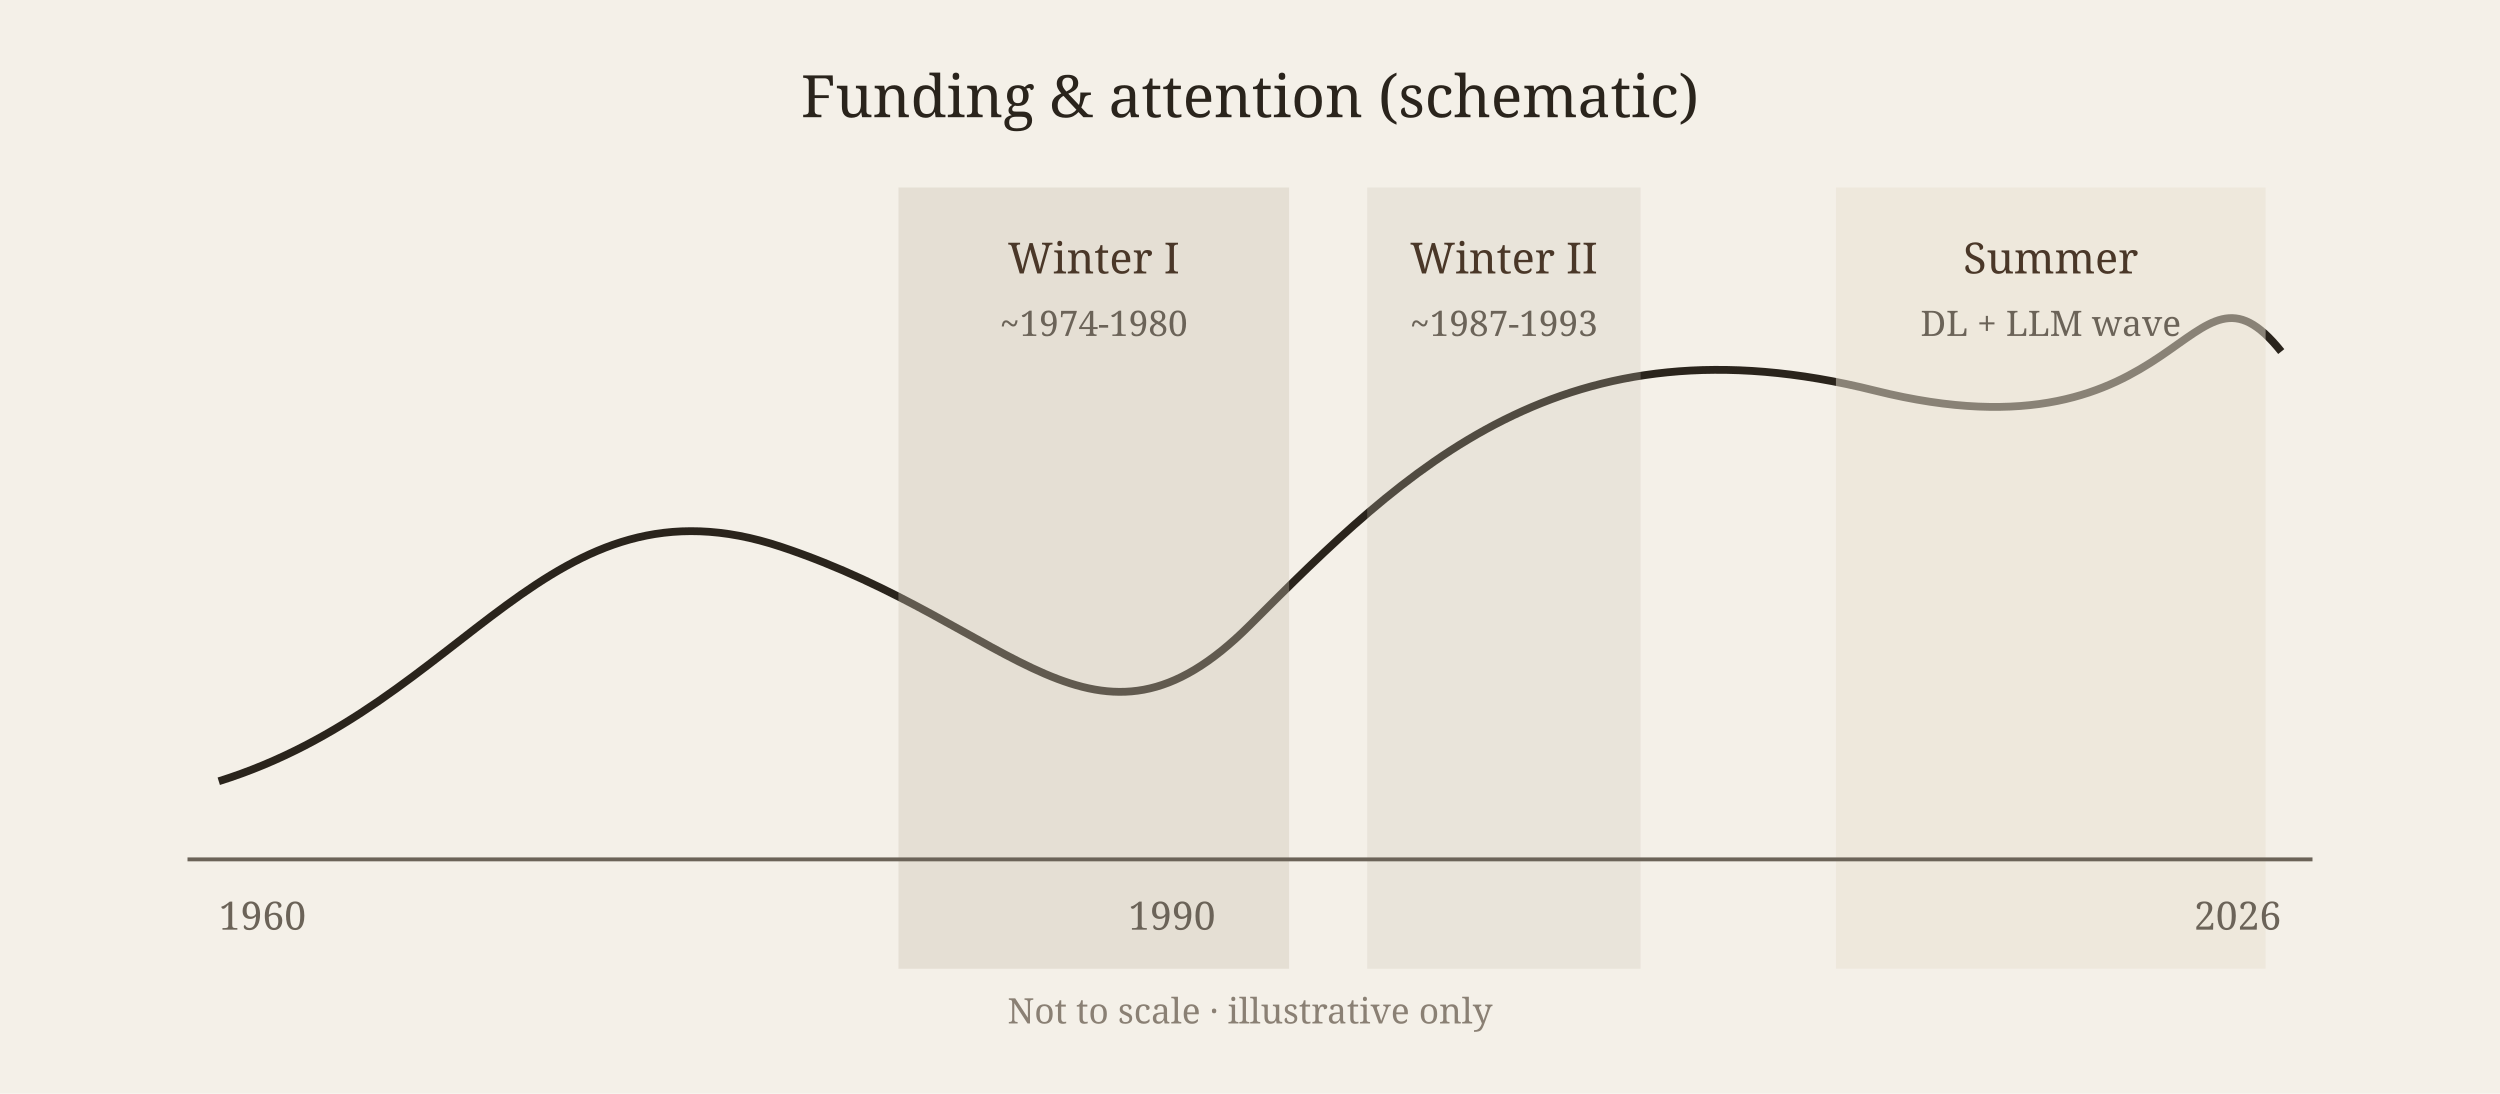
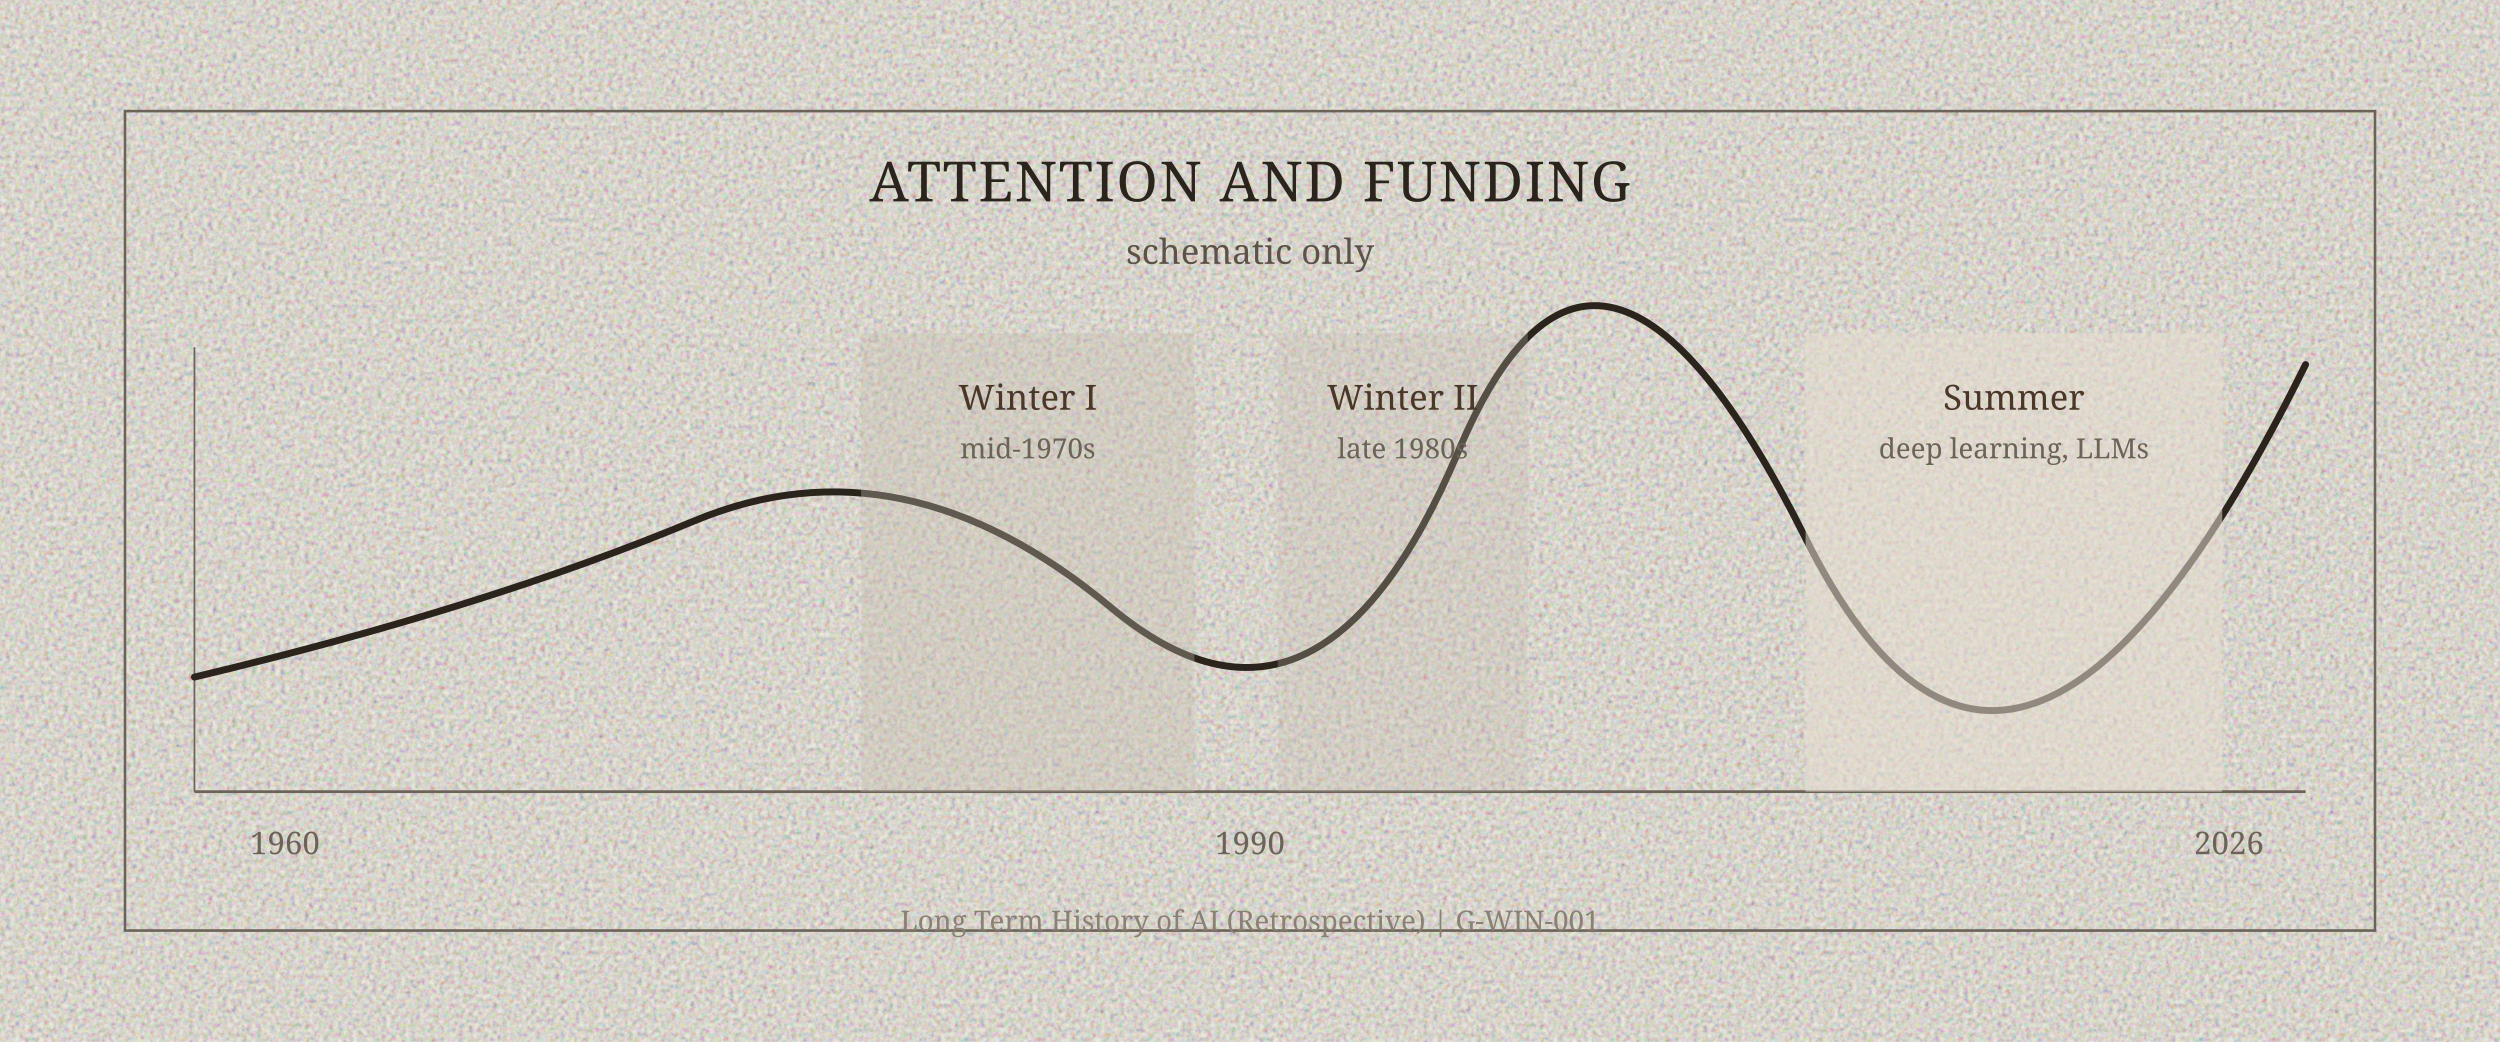
- <svg xmlns="http://www.w3.org/2000/svg" viewBox="0 0 640 280" role="img" aria-labelledby="t d">
-   <rect width="640" height="280" fill="#f4f0e8" />
-   <text x="320" y="30" text-anchor="middle" font-family="Georgia, serif" font-size="15" fill="#2a241c">Funding &amp; attention (schematic)</text>
-   <path d="M 56 200 C 120 180, 140 120, 200 140 S 280 200, 320 160 S 400 80, 480 100 S 560 60, 584 90" fill="none" stroke="#2a241c" stroke-width="2" />
-   <rect x="230" y="48" width="100" height="200" fill="#c9bfb0" opacity="0.35" />
-   <text x="280" y="70" text-anchor="middle" font-family="Georgia, serif" font-size="11" fill="#4a3728">Winter I</text>
-   <text x="280" y="86" text-anchor="middle" font-family="Georgia, serif" font-size="9" fill="#6b6358">~1974-1980</text>
-   <rect x="350" y="48" width="70" height="200" fill="#c9bfb0" opacity="0.25" />
-   <text x="385" y="70" text-anchor="middle" font-family="Georgia, serif" font-size="11" fill="#4a3728">Winter II</text>
-   <text x="385" y="86" text-anchor="middle" font-family="Georgia, serif" font-size="9" fill="#6b6358">~1987-1993</text>
-   <rect x="470" y="48" width="110" height="200" fill="#e8dfd0" opacity="0.5" />
-   <text x="525" y="70" text-anchor="middle" font-family="Georgia, serif" font-size="11" fill="#4a3728">Summer</text>
-   <text x="525" y="86" text-anchor="middle" font-family="Georgia, serif" font-size="9" fill="#6b6358">DL + LLM wave</text>
-   <line x1="48" y1="220" x2="592" y2="220" stroke="#6b6358" stroke-width="1" />
-   <text x="56" y="238" font-family="Georgia, serif" font-size="10" fill="#6b6358">1960</text>
-   <text x="300" y="238" text-anchor="middle" font-family="Georgia, serif" font-size="10" fill="#6b6358">1990</text>
-   <text x="584" y="238" text-anchor="end" font-family="Georgia, serif" font-size="10" fill="#6b6358">2026</text>
-   <text x="320" y="262" text-anchor="middle" font-family="Georgia, serif" font-size="9" fill="#8a8074">Not to scale · illustrative only</text>
+ <svg xmlns="http://www.w3.org/2000/svg" viewBox="0 0 720 300" role="img" aria-labelledby="t d">
+   <defs>
+     <filter id="grain">
+       <feTurbulence type="fractalNoise" baseFrequency="0.72" numOctaves="2" result="n" />
+       <feColorMatrix in="n" type="matrix" values="0 0 0 0 0.93 0 0 0 0 0.9 0 0 0 0 0.85 0 0 0 0.05 0" />
+       <feBlend in="SourceGraphic" in2="n" mode="multiply" />
+     </filter>
+   </defs>
+   <rect width="720" height="300" fill="#f3efe6" filter="url(#grain)" />
+   <rect x="36" y="32" width="648" height="236" fill="none" stroke="#6b6358" stroke-width="0.75" />
+   <text x="360" y="58" text-anchor="middle" font-family="Georgia, serif" font-size="16" letter-spacing="0.03em" fill="#2a241c">ATTENTION AND FUNDING</text>
+   <text x="360" y="76" text-anchor="middle" font-family="Georgia, serif" font-size="10" fill="#5c5248">schematic only</text>
+   <line x1="56" y1="228" x2="664" y2="228" stroke="#6b6358" stroke-width="0.8" />
+   <line x1="56" y1="100" x2="56" y2="228" stroke="#6b6358" stroke-width="0.5" />
+   <path d="M 56 195 Q 140 175 200 150 T 320 175 T 420 130 T 520 155 T 664 105" fill="none" stroke="#2a241c" stroke-width="2" stroke-linecap="round" />
+   <rect x="248" y="96" width="96" height="132" fill="#c5bcb0" opacity="0.35" stroke="none" />
+   <text x="296" y="118" text-anchor="middle" font-family="Georgia, serif" font-size="10" fill="#4a3728">Winter I</text>
+   <text x="296" y="132" text-anchor="middle" font-family="Georgia, serif" font-size="8" fill="#6b6358">mid-1970s</text>
+   <rect x="368" y="96" width="72" height="132" fill="#c5bcb0" opacity="0.28" />
+   <text x="404" y="118" text-anchor="middle" font-family="Georgia, serif" font-size="10" fill="#4a3728">Winter II</text>
+   <text x="404" y="132" text-anchor="middle" font-family="Georgia, serif" font-size="8" fill="#6b6358">late 1980s</text>
+   <rect x="520" y="96" width="120" height="132" fill="#e6ddd0" opacity="0.55" />
+   <text x="580" y="118" text-anchor="middle" font-family="Georgia, serif" font-size="10" fill="#4a3728">Summer</text>
+   <text x="580" y="132" text-anchor="middle" font-family="Georgia, serif" font-size="8" fill="#6b6358">deep learning, LLMs</text>
+   <text x="72" y="246" font-family="Georgia, serif" font-size="9" fill="#6b6358">1960</text>
+   <text x="360" y="246" text-anchor="middle" font-family="Georgia, serif" font-size="9" fill="#6b6358">1990</text>
+   <text x="652" y="246" text-anchor="end" font-family="Georgia, serif" font-size="9" fill="#6b6358">2026</text>
+   <text x="360" y="268" text-anchor="middle" font-family="Georgia, serif" font-size="8" fill="#8a8074">Long Term History of AI (Retrospective) | G-WIN-001</text>
</svg>
